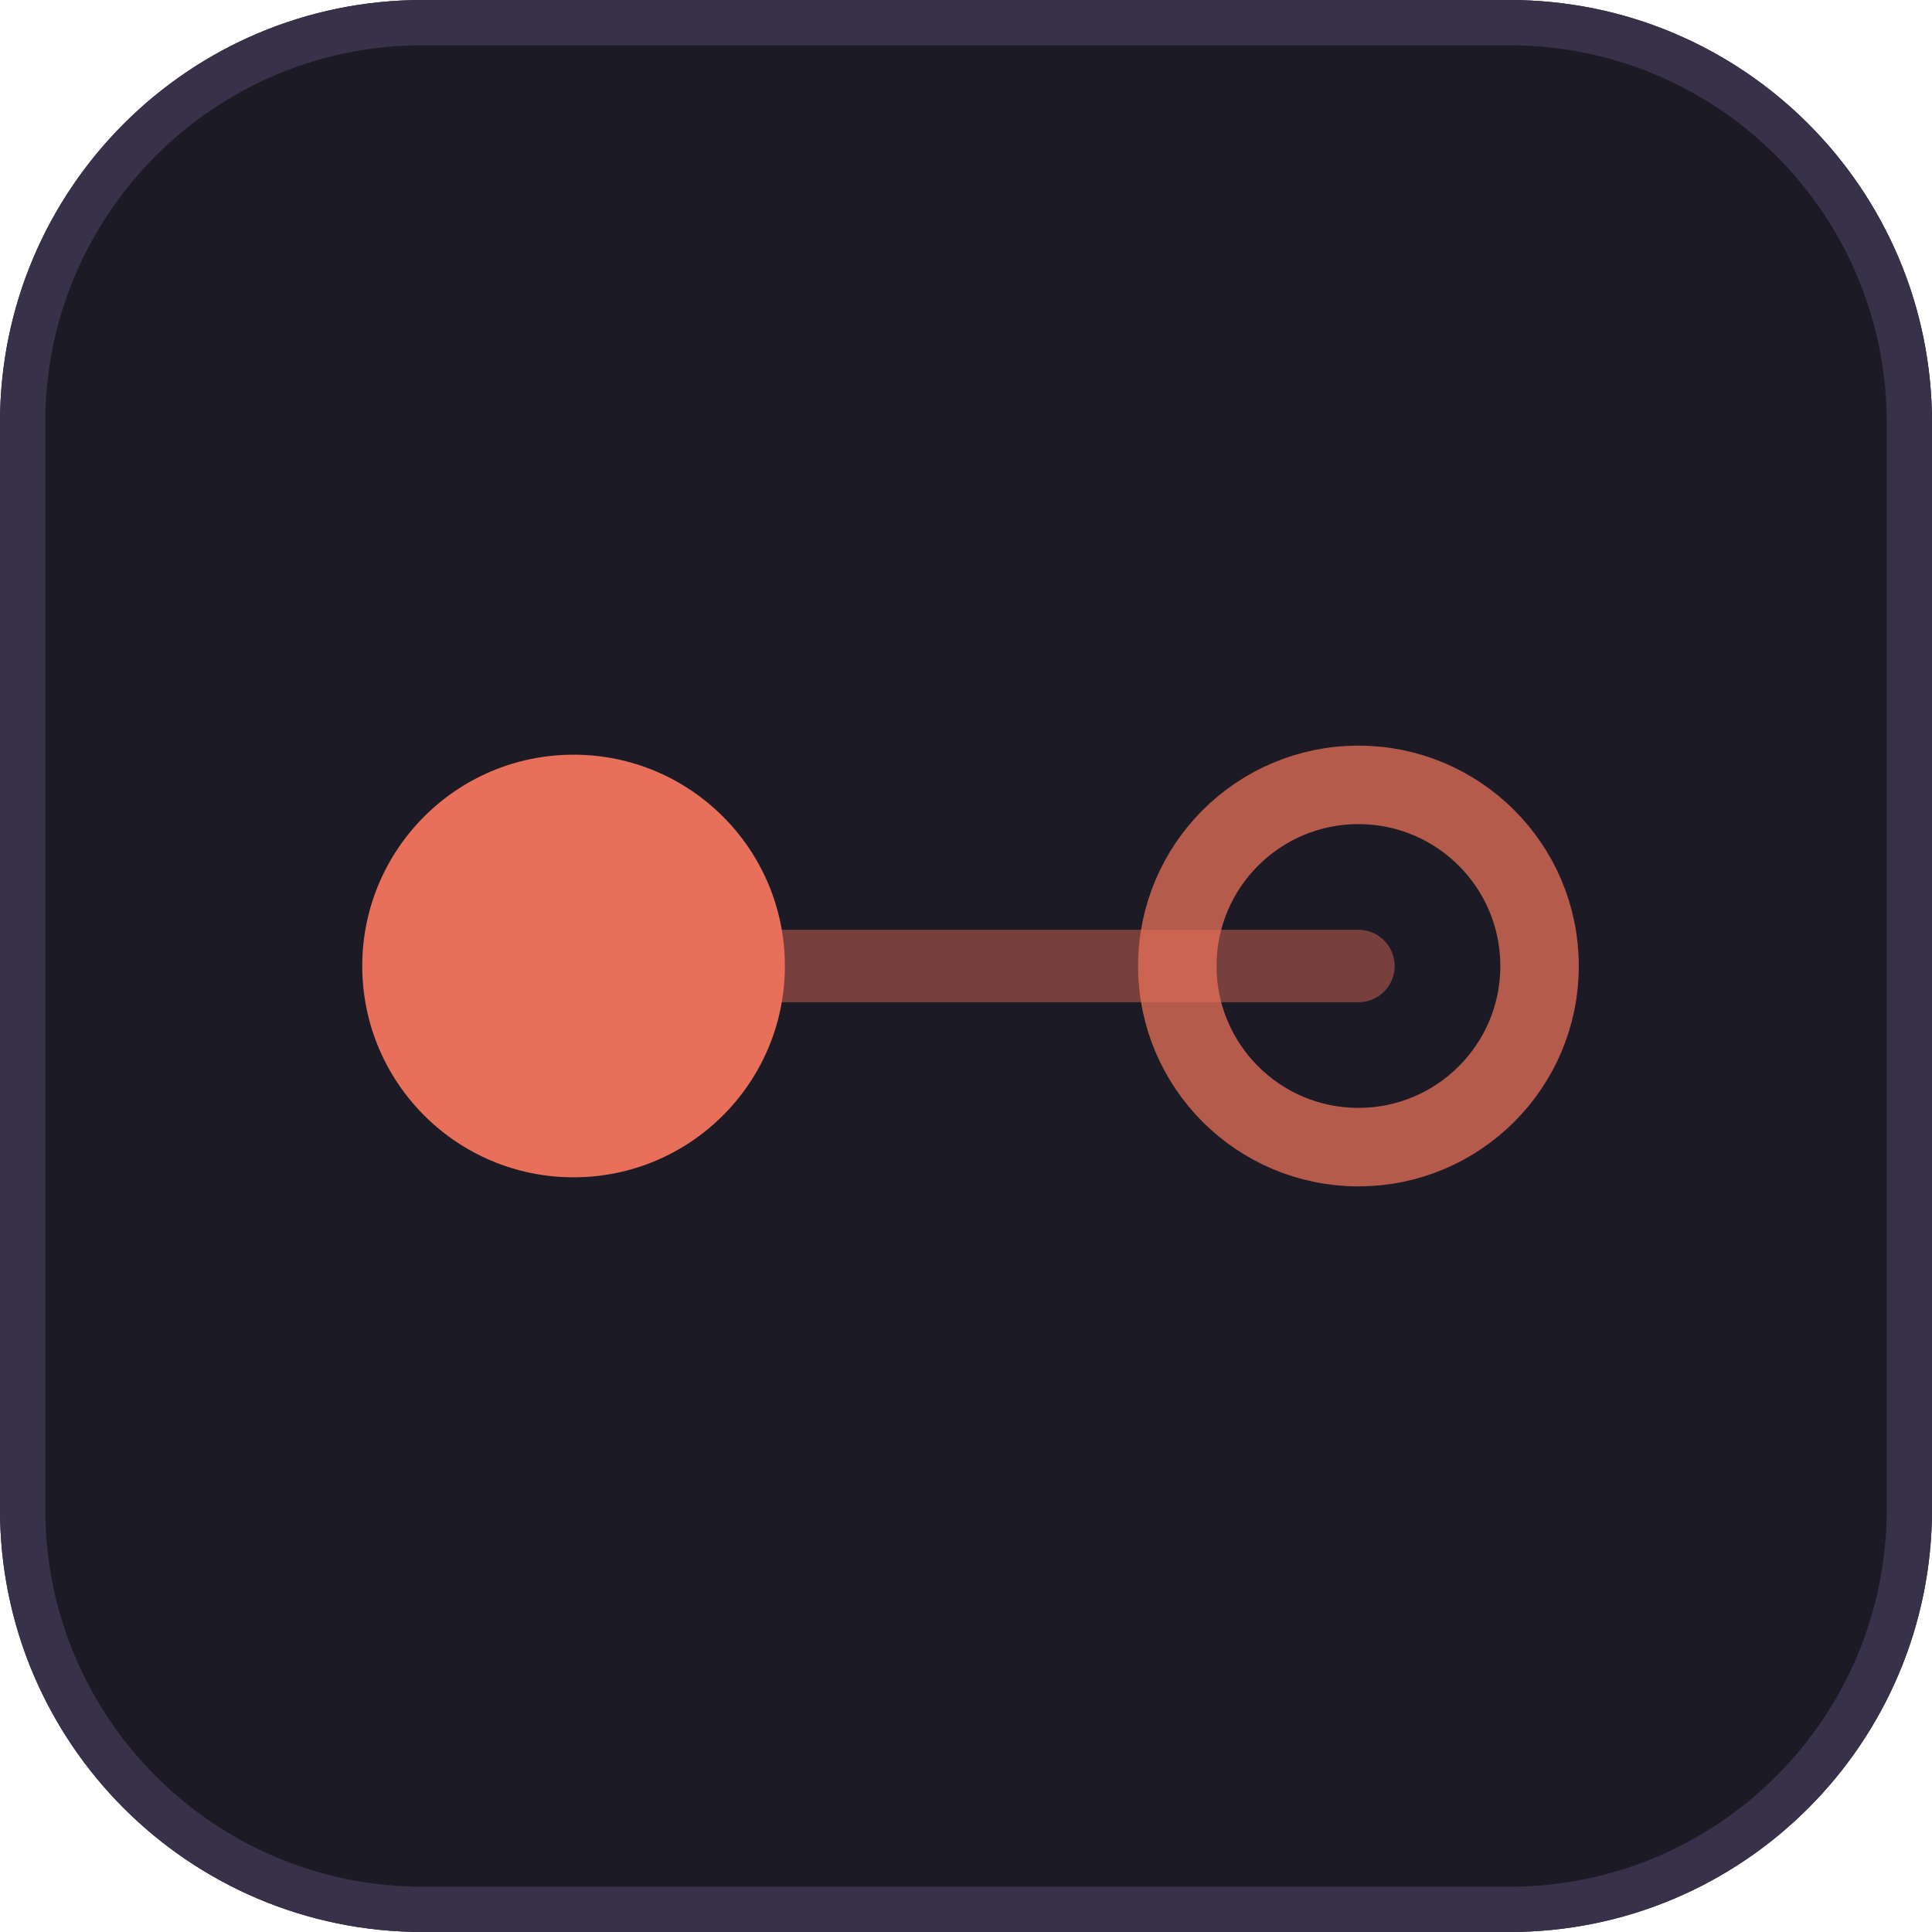
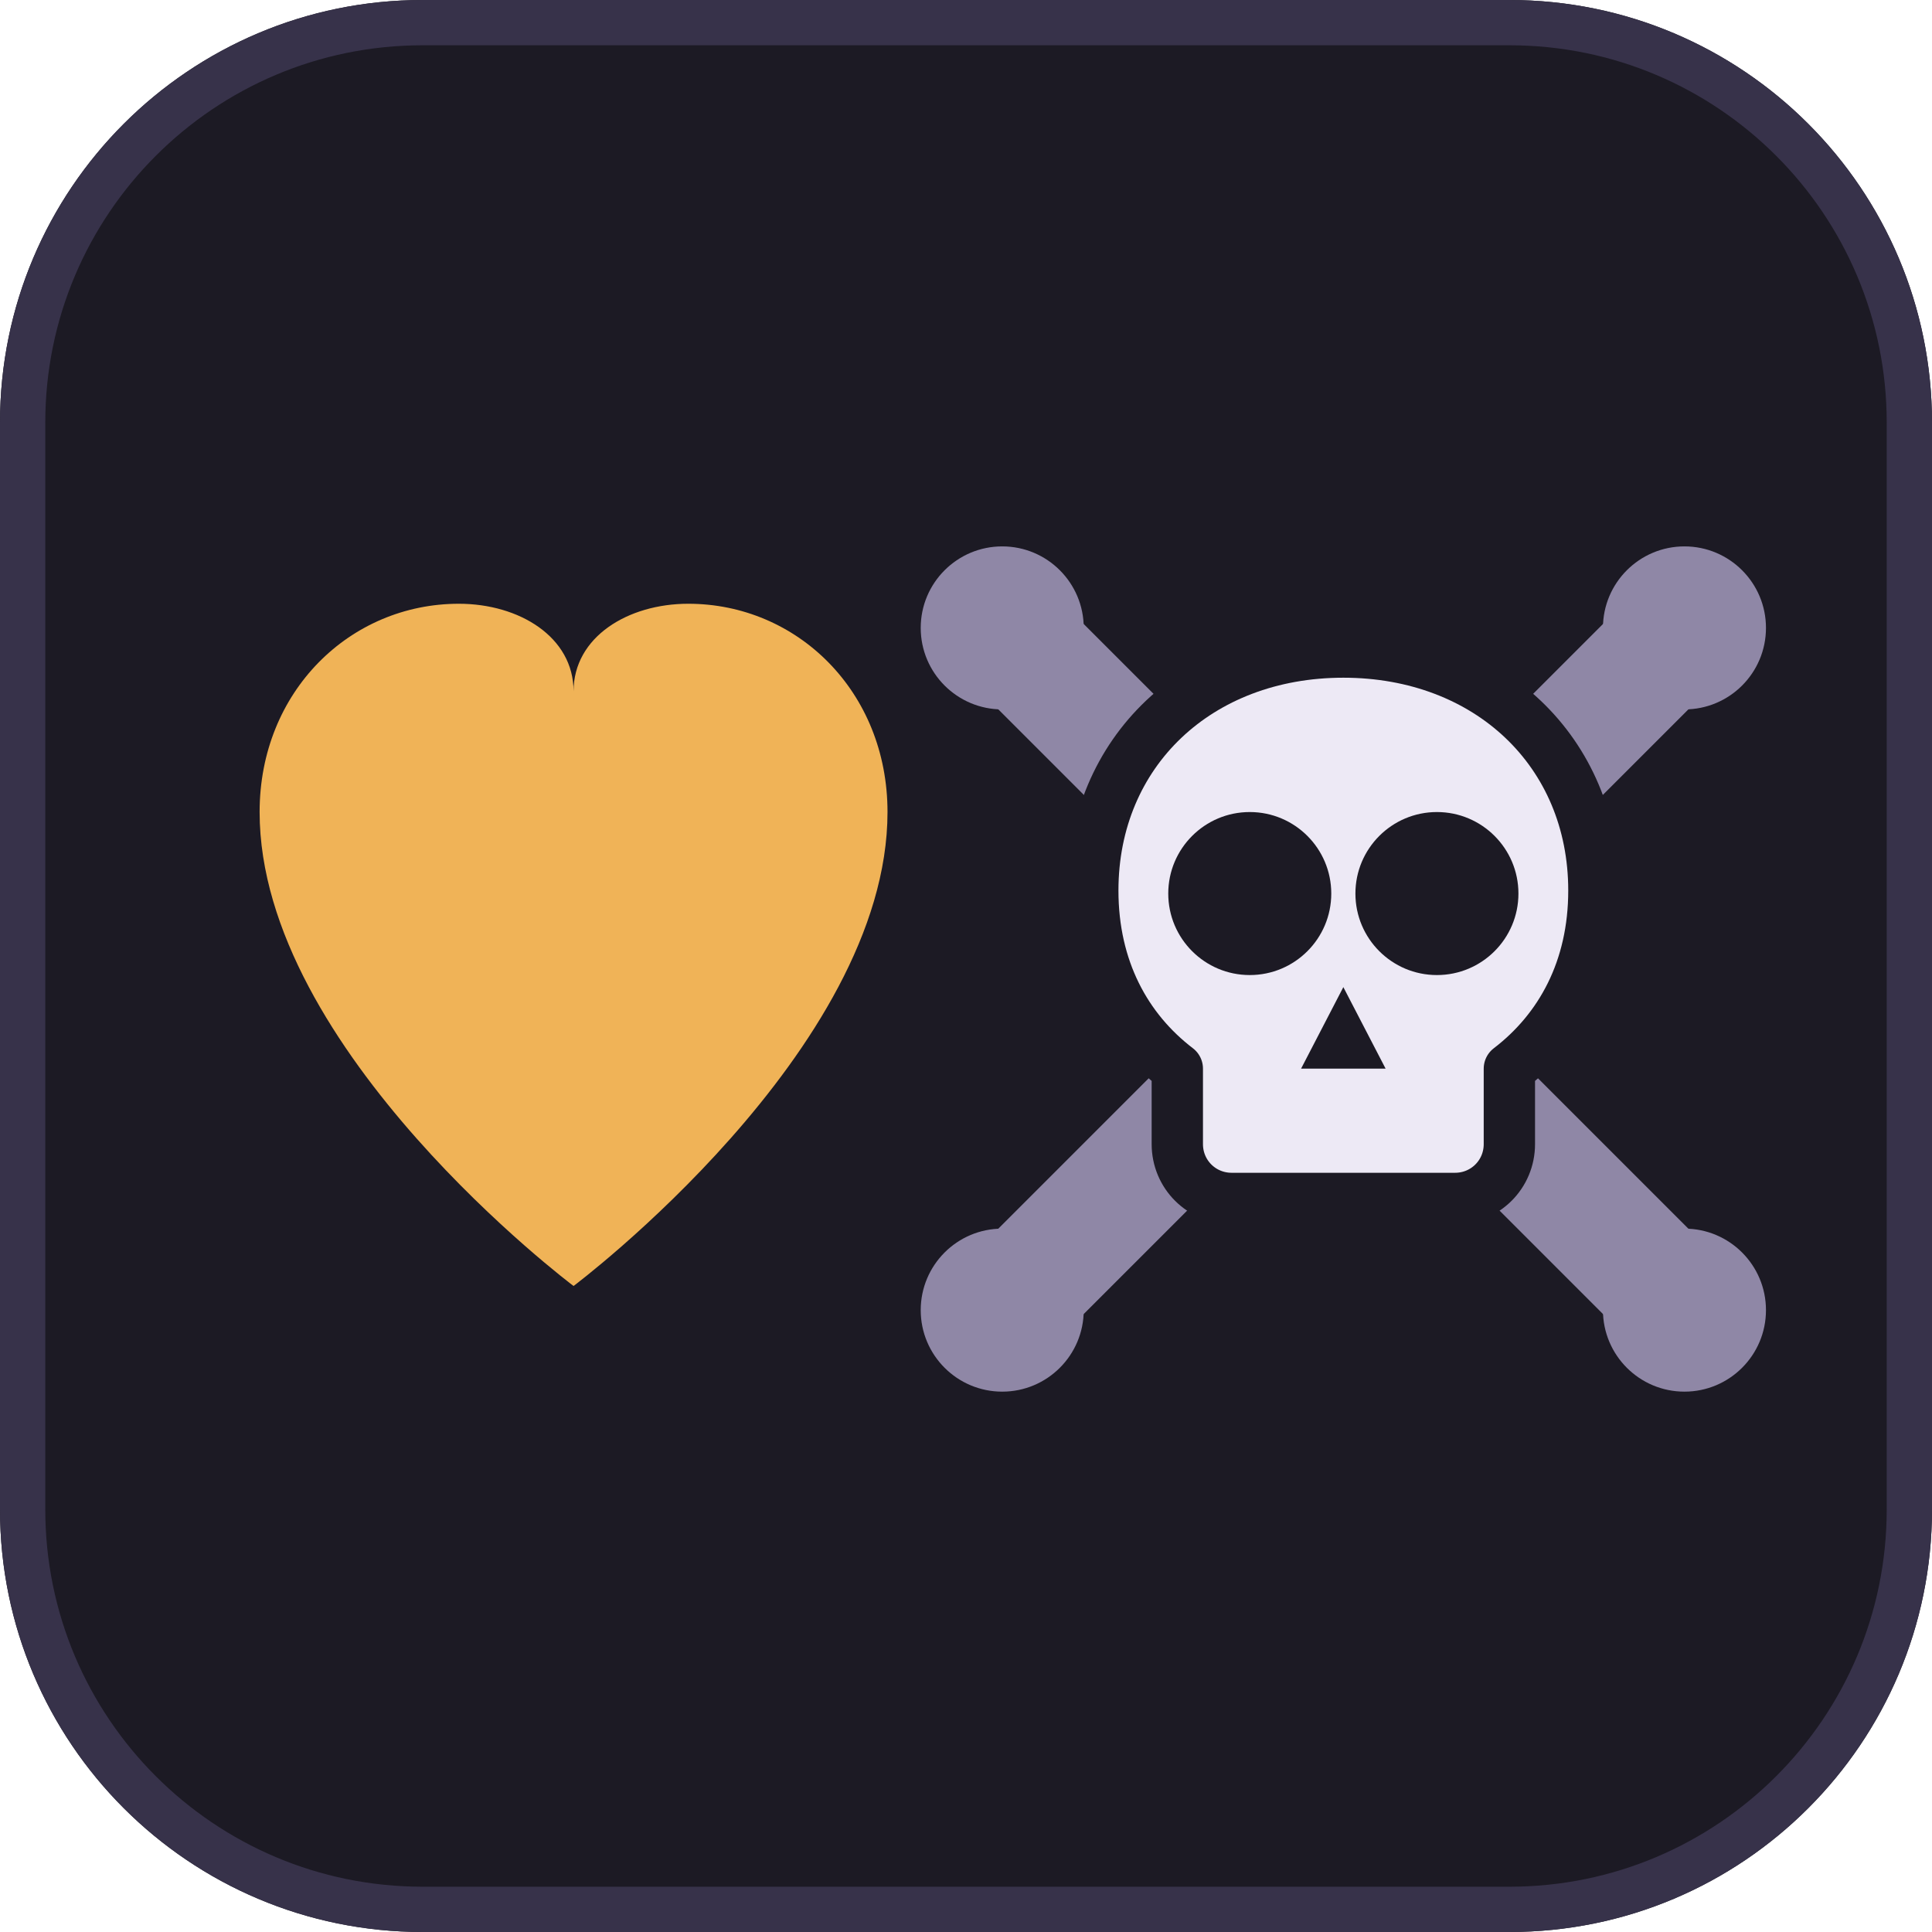
<svg xmlns="http://www.w3.org/2000/svg" viewBox="0 0 64 64" width="64" height="64" role="img" aria-label="Gitbye">
  <rect width="64" height="64" rx="14" fill="#1C1A24" />
  <rect x="0.75" y="0.75" width="62.5" height="62.5" rx="13.25" fill="none" stroke="#37324A" stroke-width="1.5" />
-   <line x1="19" y1="32" x2="45" y2="32" stroke="#E8705A" stroke-width="2.4" stroke-opacity="0.45" stroke-linecap="round" />
-   <circle cx="19" cy="32" r="7" fill="#E8705A" />
-   <circle cx="45" cy="32" r="6" fill="none" stroke="#E8705A" stroke-width="2.6" stroke-opacity="0.75" />
+   <path d="M19 42.6C19 42.6 8.6 34.8 8.6 26.9C8.6 22.9 11.6 20 15.2 20C17.2 20 19 21.1 19 22.9C19 21.1 20.8 20 22.8 20C26.4 20 29.4 22.9 29.4 26.9C29.4 34.8 19 42.6 19 42.6Z" fill="#F0B357" />
+   <g stroke="#8F87A6" stroke-width="4" stroke-linecap="round">
+     <line x1="33.2" y1="20.8" x2="55.8" y2="43.4" />
+     <line x1="55.8" y1="20.8" x2="33.2" y2="43.4" />
+   </g>
+   <g fill="#8F87A6">
+     <circle cx="33.2" cy="20.8" r="2.7" />
+     <circle cx="55.8" cy="20.8" r="2.7" />
+     <circle cx="33.2" cy="43.4" r="2.7" />
+     <circle cx="55.8" cy="43.4" r="2.7" />
+   </g>
+   <path d="M44.5 21.6C39.7 21.6 36.2 24.9 36.2 29.5C36.2 32.1 37.3 34.1 39 35.4V37.9C39 38.9 39.8 39.7 40.8 39.7H48.2C49.2 39.7 50 38.9 50 37.9V35.4C51.7 34.1 52.8 32.1 52.8 29.5C52.8 24.9 49.3 21.6 44.5 21.6Z" fill="#EDE9F5" stroke="#1C1A24" stroke-width="1.7" stroke-linejoin="round" />
+   <circle cx="41.4" cy="29.6" r="2.7" fill="#1C1A24" />
+   <circle cx="47.6" cy="29.6" r="2.7" fill="#1C1A24" />
+   <path d="M44.5 32.7L45.9 35.4H43.1Z" fill="#1C1A24" />
</svg>
